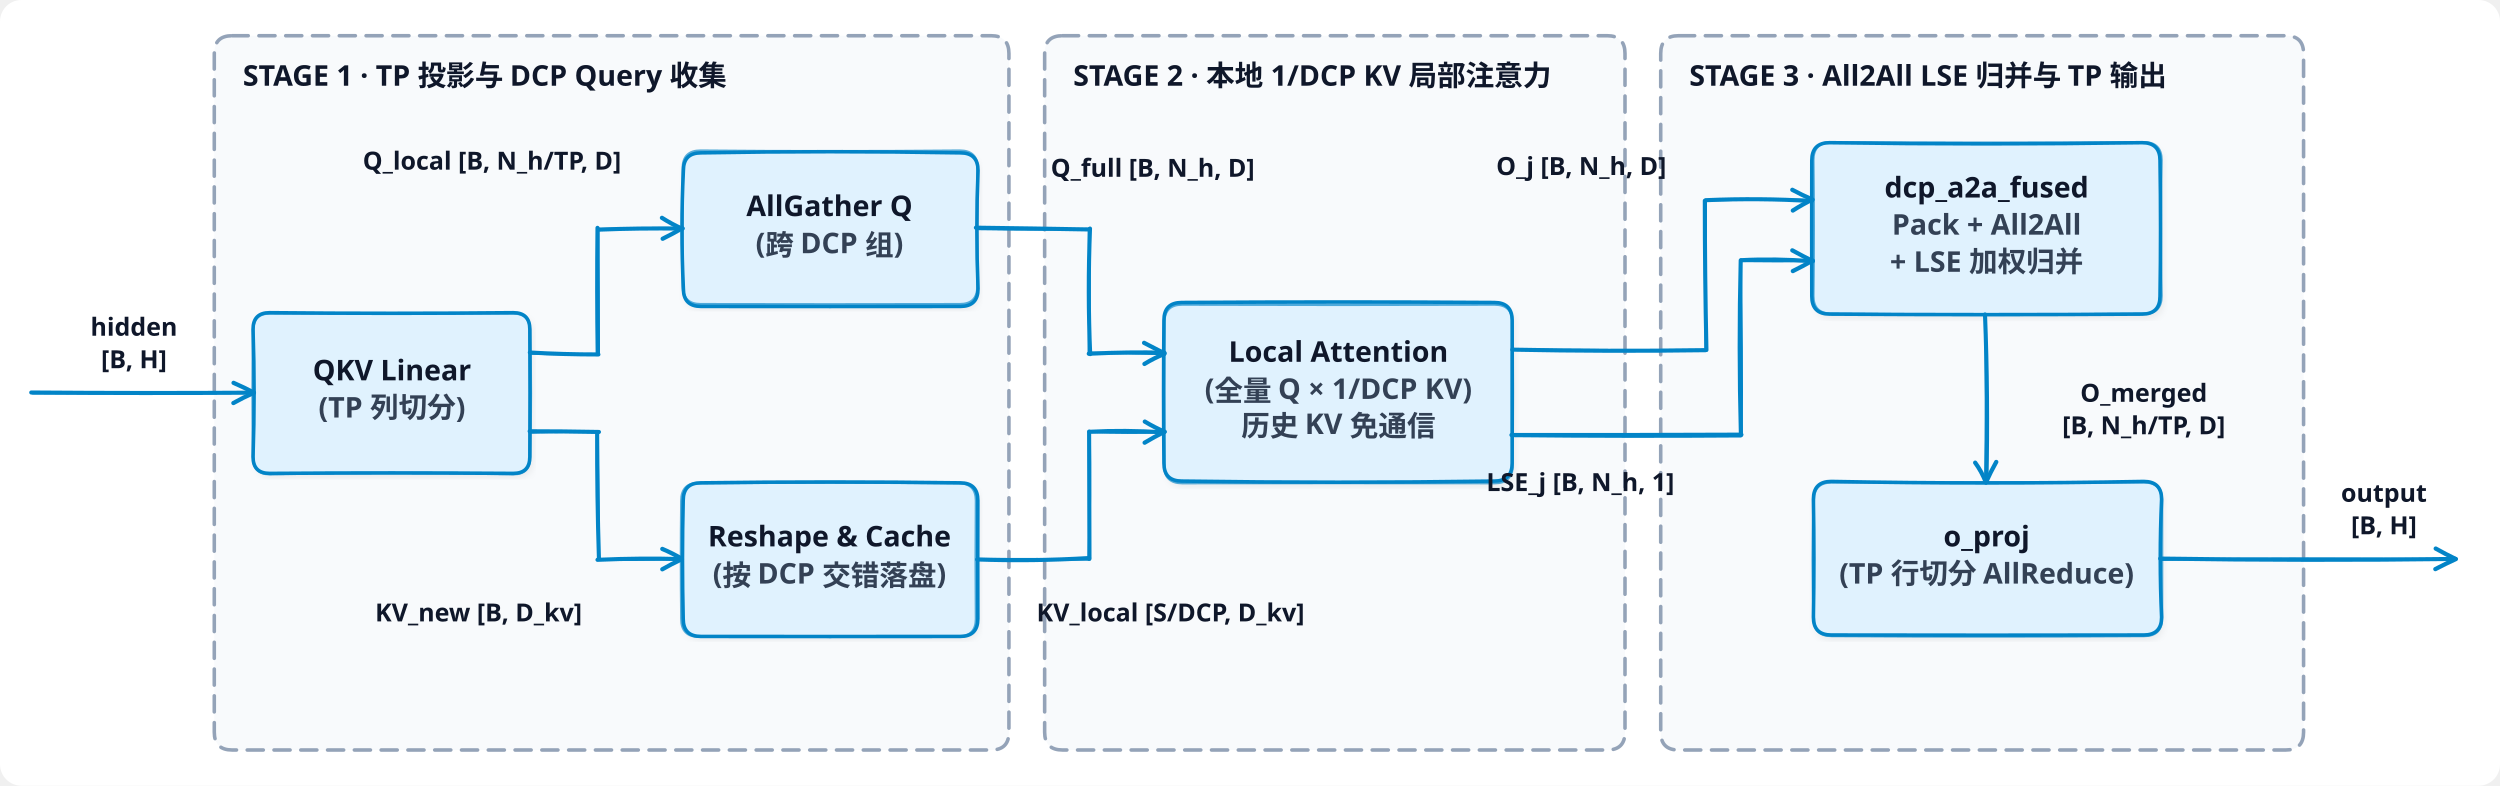
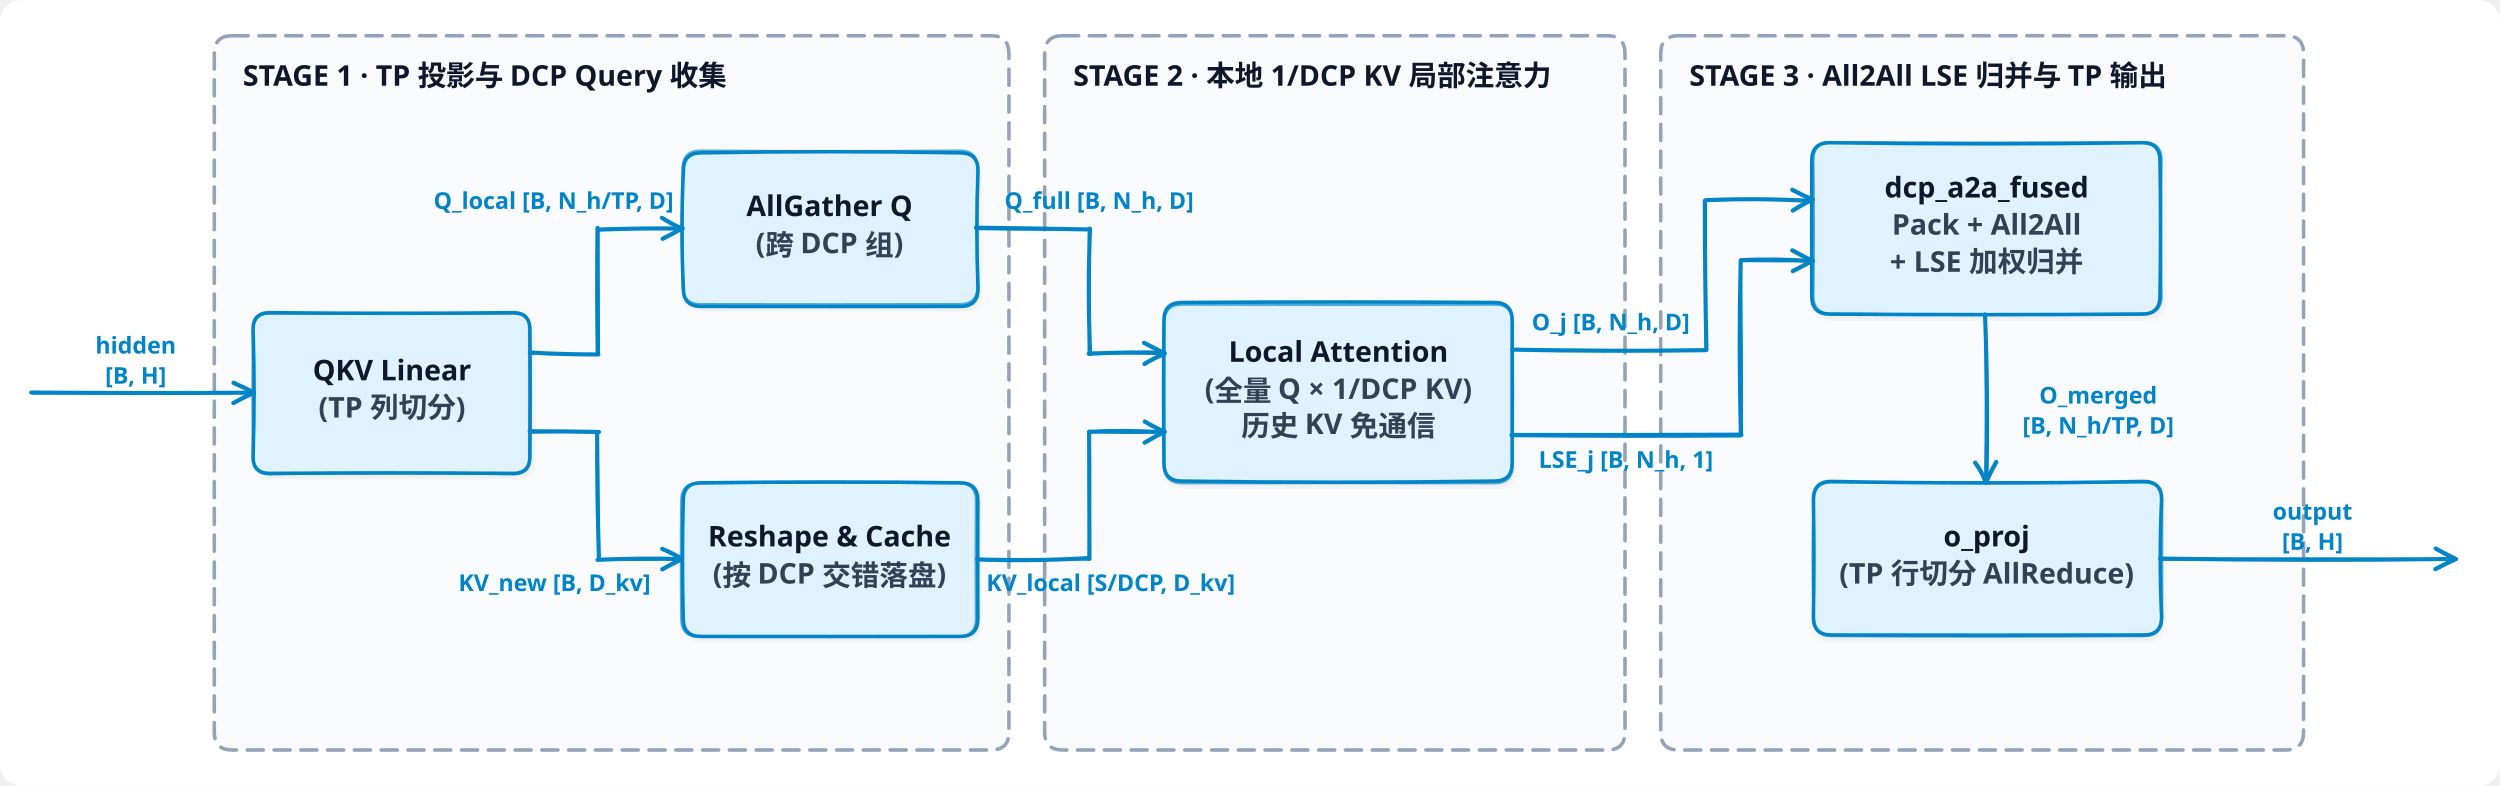
<svg xmlns="http://www.w3.org/2000/svg" viewBox="0 0 1400 440" width="1400" height="440" font-family="'Comic Sans MS', 'Segoe Print', 'Bradley Hand', 'Chalkboard SE', 'Microsoft YaHei', sans-serif">
  <defs>
    <filter id="paper-shadow" x="-2%" y="-2%" width="104%" height="106%">
      <feDropShadow dx="1.5" dy="2.5" stdDeviation="2" flood-color="#0f172a" flood-opacity="0.07" />
    </filter>
  </defs>
  <rect x="0" y="0" width="1400" height="440" fill="#ffffff" rx="12" />
  <path d="M 130.0 20 L 555.0 20 Q 565 20 565 30.0 L 565 410.0 Q 565 420 555.0 420 L 130.0 420 Q 120 420 120 410.0 L 120 30.0 Q 120 20 130.0 20 Z" fill="#f8fafc" stroke="none" />
  <path d="M 130.0 20 L 555.0 20 Q 565 20 565 30.0 L 565 410.0 Q 565 420 555.0 420 L 130.0 420 Q 120 420 120 410.0 L 120 30.0 Q 120 20 130.0 20 Z" fill="none" stroke="#94a3b8" stroke-width="2" stroke-linecap="round" stroke-linejoin="round" opacity="1" stroke-dasharray="9 6" />
  <path d="M 595.0 20 L 900.0 20 Q 910 20 910 30.0 L 910 410.0 Q 910 420 900.0 420 L 595.0 420 Q 585 420 585 410.0 L 585 30.0 Q 585 20 595.0 20 Z" fill="#f8fafc" stroke="none" />
  <path d="M 595.0 20 L 900.0 20 Q 910 20 910 30.0 L 910 410.0 Q 910 420 900.0 420 L 595.0 420 Q 585 420 585 410.0 L 585 30.0 Q 585 20 595.0 20 Z" fill="none" stroke="#94a3b8" stroke-width="2" stroke-linecap="round" stroke-linejoin="round" opacity="1" stroke-dasharray="9 6" />
  <path d="M 940.0 20 L 1280.0 20 Q 1290 20 1290 30.0 L 1290 410.0 Q 1290 420 1280.0 420 L 940.0 420 Q 930 420 930 410.0 L 930 30.0 Q 930 20 940.0 20 Z" fill="#f8fafc" stroke="none" />
  <path d="M 940.0 20 L 1280.0 20 Q 1290 20 1290 30.0 L 1290 410.0 Q 1290 420 1280.0 420 L 940.0 420 Q 930 420 930 410.0 L 930 30.0 Q 930 20 940.0 20 Z" fill="none" stroke="#94a3b8" stroke-width="2" stroke-linecap="round" stroke-linejoin="round" opacity="1" stroke-dasharray="9 6" />
  <path d="M 151.3 175 L 287.7 175 Q 297 175 297 184.3 L 297 255.7 Q 297 265 287.7 265 L 151.3 265 Q 142 265 142 255.7 L 142 184.3 Q 142 175 151.3 175 Z" fill="#e0f2fe" stroke="none" filter="url(#paper-shadow)" />
  <path d="M 151.0 175.1 Q 219.5 175.8 287.4 175.1 Q 296.7 175.1 296.7 184.4 Q 296.9 220.0 296.7 255.8 Q 296.7 265.1 287.4 265.1 Q 219.5 264.6 151.0 265.1 Q 141.7 265.1 141.7 255.8 Q 142.9 220.0 141.7 184.4 Q 141.7 175.1 151.0 175.1" fill="none" stroke="#0284c7" stroke-width="2" stroke-linecap="round" stroke-linejoin="round" opacity="1" />
  <path d="M 151.1 175.5 Q 219.5 175.4 287.5 175.5 Q 296.8 175.5 296.8 184.8 Q 297.7 220.0 296.8 256.2 Q 296.8 265.5 287.5 265.5 Q 219.5 264.1 151.1 265.5 Q 141.8 265.5 141.8 256.2 Q 141.2 220.0 141.8 184.8 Q 141.8 175.5 151.1 175.5" fill="none" stroke="#0284c7" stroke-width="1.5" stroke-linecap="round" stroke-linejoin="round" opacity="0.65" />
  <path d="M 391.9 85 L 537.1 85 Q 547 85 547 94.9 L 547 161.1 Q 547 171 537.1 171 L 391.9 171 Q 382 171 382 161.1 L 382 94.9 Q 382 85 391.9 85 Z" fill="#e0f2fe" stroke="none" filter="url(#paper-shadow)" />
  <path d="M 392.6 85.6 Q 464.5 84.3 537.8 85.6 Q 547.7 85.6 547.7 95.5 Q 546.4 128.0 547.7 161.7 Q 547.7 171.6 537.8 171.6 Q 464.5 171.7 392.6 171.6 Q 382.7 171.6 382.7 161.7 Q 381.1 128.0 382.7 95.5 Q 382.7 85.6 392.6 85.6" fill="none" stroke="#0284c7" stroke-width="2" stroke-linecap="round" stroke-linejoin="round" opacity="1" />
  <path d="M 392.3 84.4 Q 464.5 85.1 537.5 84.4 Q 547.4 84.4 547.4 94.3 Q 546.9 128.0 547.4 160.5 Q 547.4 170.4 537.5 170.4 Q 464.5 170.6 392.3 170.4 Q 382.4 170.4 382.4 160.5 Q 381.9 128.0 382.4 94.3 Q 382.4 84.4 392.3 84.4" fill="none" stroke="#0284c7" stroke-width="1.5" stroke-linecap="round" stroke-linejoin="round" opacity="0.65" />
  <path d="M 391.9 270 L 537.1 270 Q 547 270 547 279.9 L 547 346.1 Q 547 356 537.1 356 L 391.9 356 Q 382 356 382 346.1 L 382 279.9 Q 382 270 391.9 270 Z" fill="#e0f2fe" stroke="none" filter="url(#paper-shadow)" />
  <path d="M 392.5 270.4 Q 464.5 269.4 537.7 270.4 Q 547.6 270.4 547.6 280.3 Q 547.5 313.0 547.6 346.5 Q 547.6 356.4 537.7 356.4 Q 464.5 356.5 392.5 356.4 Q 382.6 356.4 382.6 346.5 Q 381.8 313.0 382.6 280.3 Q 382.6 270.4 392.5 270.4" fill="none" stroke="#0284c7" stroke-width="2" stroke-linecap="round" stroke-linejoin="round" opacity="1" />
  <path d="M 391.5 270.5 Q 464.5 270.0 536.7 270.5 Q 546.6 270.5 546.6 280.4 Q 546.3 313.0 546.6 346.6 Q 546.6 356.5 536.7 356.5 Q 464.5 356.6 391.5 356.5 Q 381.6 356.5 381.6 346.6 Q 381.2 313.0 381.6 280.4 Q 381.6 270.5 391.5 270.5" fill="none" stroke="#0284c7" stroke-width="1.5" stroke-linecap="round" stroke-linejoin="round" opacity="0.65" />
  <path d="M 662.0 170 L 837.0 170 Q 847 170 847 180.0 L 847 260.0 Q 847 270 837.0 270 L 662.0 270 Q 652 270 652 260.0 L 652 180.0 Q 652 170 662.0 170 Z" fill="#e0f2fe" stroke="none" filter="url(#paper-shadow)" />
  <path d="M 661.8 169.4 Q 749.5 168.8 836.8 169.4 Q 846.8 169.4 846.8 179.4 Q 847.0 220.0 846.8 259.4 Q 846.8 269.4 836.8 269.4 Q 749.5 270.7 661.8 269.4 Q 651.8 269.4 651.8 259.4 Q 651.4 220.0 651.8 179.4 Q 651.8 169.4 661.8 169.4" fill="none" stroke="#0284c7" stroke-width="2" stroke-linecap="round" stroke-linejoin="round" opacity="1" />
  <path d="M 662.0 170.5 Q 749.5 170.8 837.0 170.5 Q 847.0 170.5 847.0 180.5 Q 846.2 220.0 847.0 260.5 Q 847.0 270.5 837.0 270.5 Q 749.5 270.4 662.0 270.5 Q 652.0 270.5 652.0 260.5 Q 651.8 220.0 652.0 180.5 Q 652.0 170.5 662.0 170.5" fill="none" stroke="#0284c7" stroke-width="1.5" stroke-linecap="round" stroke-linejoin="round" opacity="0.65" />
  <path d="M 1025.0 80 L 1200.0 80 Q 1210 80 1210 90.0 L 1210 166.0 Q 1210 176 1200.0 176 L 1025.0 176 Q 1015 176 1015 166.0 L 1015 90.0 Q 1015 80 1025.0 80 Z" fill="#e0f2fe" stroke="none" filter="url(#paper-shadow)" />
  <path d="M 1024.6 79.9 Q 1112.5 81.2 1199.6 79.9 Q 1209.6 79.9 1209.6 89.9 Q 1210.2 128.0 1209.6 165.9 Q 1209.6 175.9 1199.6 175.9 Q 1112.5 176.5 1024.6 175.9 Q 1014.6 175.9 1014.6 165.9 Q 1014.5 128.0 1014.6 89.9 Q 1014.6 79.9 1024.6 79.9" fill="none" stroke="#0284c7" stroke-width="2" stroke-linecap="round" stroke-linejoin="round" opacity="1" />
  <path d="M 1025.4 79.7 Q 1112.5 80.2 1200.4 79.7 Q 1210.4 79.7 1210.4 89.7 Q 1209.6 128.0 1210.4 165.7 Q 1210.4 175.7 1200.4 175.7 Q 1112.5 176.9 1025.4 175.7 Q 1015.4 175.7 1015.4 165.7 Q 1015.9 128.0 1015.4 89.7 Q 1015.4 79.7 1025.4 79.7" fill="none" stroke="#0284c7" stroke-width="1.5" stroke-linecap="round" stroke-linejoin="round" opacity="0.65" />
  <path d="M 1025.0 270 L 1200.0 270 Q 1210 270 1210 280.0 L 1210 346.0 Q 1210 356 1200.0 356 L 1025.0 356 Q 1015 356 1015 346.0 L 1015 280.0 Q 1015 270 1025.0 270 Z" fill="#e0f2fe" stroke="none" filter="url(#paper-shadow)" />
  <path d="M 1025.5 269.6 Q 1112.5 271.3 1200.5 269.6 Q 1210.5 269.6 1210.5 279.6 Q 1209.0 313.0 1210.5 345.6 Q 1210.5 355.6 1200.5 355.6 Q 1112.5 355.8 1025.5 355.6 Q 1015.5 355.6 1015.5 345.6 Q 1016.1 313.0 1015.5 279.6 Q 1015.5 269.6 1025.5 269.6" fill="none" stroke="#0284c7" stroke-width="2" stroke-linecap="round" stroke-linejoin="round" opacity="1" />
  <path d="M 1025.7 270.1 Q 1112.5 270.1 1200.7 270.1 Q 1210.7 270.1 1210.7 280.1 Q 1210.7 313.0 1210.7 346.1 Q 1210.7 356.1 1200.7 356.1 Q 1112.5 356.7 1025.7 356.1 Q 1015.7 356.1 1015.7 346.1 Q 1014.6 313.0 1015.7 280.1 Q 1015.7 270.1 1025.7 270.1" fill="none" stroke="#0284c7" stroke-width="1.5" stroke-linecap="round" stroke-linejoin="round" opacity="0.65" />
  <path d="M 17.5 219.8 Q 80.5 220.3 141.6 219.9" fill="none" stroke="#0284c7" stroke-width="2.3" stroke-linecap="round" />
  <path d="M 18.2 220.2 Q 79.2 220.3 141.7 219.8" fill="none" stroke="#0284c7" stroke-width="1.4" stroke-linecap="round" />
  <path d="M 142.2 219.9 Q 136.8 217.0 130.8 214.4" fill="none" stroke="#0284c7" stroke-width="2.4" stroke-linecap="round" />
  <path d="M 142.1 220.0 Q 136.0 222.7 130.7 225.7" fill="none" stroke="#0284c7" stroke-width="2.4" stroke-linecap="round" />
  <path d="M 296.7 197.4 Q 315.6 198.5 335.1 198.5" fill="none" stroke="#0284c7" stroke-width="2.3" stroke-linecap="round" />
  <path d="M 297.0 197.9 Q 316.8 198.6 335.2 198.3" fill="none" stroke="#0284c7" stroke-width="1.4" stroke-linecap="round" />
  <path d="M 334.7 197.5 Q 334.2 163.0 334.6 127.6" fill="none" stroke="#0284c7" stroke-width="2.3" stroke-linecap="round" />
  <path d="M 335.3 198.1 Q 335.3 163.7 335.0 127.8" fill="none" stroke="#0284c7" stroke-width="1.4" stroke-linecap="round" />
  <path d="M 335.5 128.6 Q 357.1 127.7 382.3 128.0" fill="none" stroke="#0284c7" stroke-width="2.3" stroke-linecap="round" />
  <path d="M 335.2 128.3 Q 357.9 127.7 381.9 127.8" fill="none" stroke="#0284c7" stroke-width="1.4" stroke-linecap="round" />
  <path d="M 381.8 128.0 Q 376.2 125.5 370.7 122.0" fill="none" stroke="#0284c7" stroke-width="2.4" stroke-linecap="round" />
  <path d="M 382.1 127.8 Q 376.4 131.1 371.1 133.7" fill="none" stroke="#0284c7" stroke-width="2.4" stroke-linecap="round" />
  <path d="M 296.6 241.5 Q 314.9 241.5 335.4 241.9" fill="none" stroke="#0284c7" stroke-width="2.3" stroke-linecap="round" />
  <path d="M 296.7 242.2 Q 316.3 241.6 335.3 241.9" fill="none" stroke="#0284c7" stroke-width="1.4" stroke-linecap="round" />
  <path d="M 334.4 242.4 Q 334.3 277.6 335.4 312.8" fill="none" stroke="#0284c7" stroke-width="2.3" stroke-linecap="round" />
  <path d="M 334.7 241.9 Q 335.1 276.8 335.3 313.2" fill="none" stroke="#0284c7" stroke-width="1.4" stroke-linecap="round" />
  <path d="M 334.6 313.5 Q 359.0 312.4 381.8 313.1" fill="none" stroke="#0284c7" stroke-width="2.3" stroke-linecap="round" />
  <path d="M 334.6 313.4 Q 358.8 313.6 381.8 313.0" fill="none" stroke="#0284c7" stroke-width="1.4" stroke-linecap="round" />
  <path d="M 381.8 312.9 Q 376.6 309.8 370.9 307.4" fill="none" stroke="#0284c7" stroke-width="2.4" stroke-linecap="round" />
  <path d="M 381.9 313.1 Q 375.9 315.9 370.9 318.8" fill="none" stroke="#0284c7" stroke-width="2.4" stroke-linecap="round" />
  <path d="M 546.5 127.5 Q 577.9 127.9 610.2 128.5" fill="none" stroke="#0284c7" stroke-width="2.3" stroke-linecap="round" />
  <path d="M 546.9 128.2 Q 578.6 128.7 610.3 128.3" fill="none" stroke="#0284c7" stroke-width="1.4" stroke-linecap="round" />
  <path d="M 610.4 128.0 Q 609.0 163.8 610.5 198.3" fill="none" stroke="#0284c7" stroke-width="2.3" stroke-linecap="round" />
  <path d="M 609.8 128.1 Q 610.5 163.7 609.7 198.2" fill="none" stroke="#0284c7" stroke-width="1.4" stroke-linecap="round" />
  <path d="M 609.7 198.1 Q 632.3 197.0 652.1 197.5" fill="none" stroke="#0284c7" stroke-width="2.3" stroke-linecap="round" />
  <path d="M 609.8 197.6 Q 630.2 197.6 651.9 198.2" fill="none" stroke="#0284c7" stroke-width="1.4" stroke-linecap="round" />
  <path d="M 652.1 197.9 Q 646.5 195.0 640.7 192.0" fill="none" stroke="#0284c7" stroke-width="2.4" stroke-linecap="round" />
  <path d="M 652.0 198.2 Q 646.3 200.5 640.9 203.8" fill="none" stroke="#0284c7" stroke-width="2.4" stroke-linecap="round" />
  <path d="M 547.2 313.3 Q 578.2 314.4 609.9 312.5" fill="none" stroke="#0284c7" stroke-width="2.3" stroke-linecap="round" />
  <path d="M 547.3 313.1 Q 578.2 313.1 610.2 313.3" fill="none" stroke="#0284c7" stroke-width="1.4" stroke-linecap="round" />
  <path d="M 610.1 312.9 Q 610.0 277.3 609.9 241.7" fill="none" stroke="#0284c7" stroke-width="2.3" stroke-linecap="round" />
  <path d="M 609.7 313.3 Q 610.7 277.7 610.2 242.0" fill="none" stroke="#0284c7" stroke-width="1.4" stroke-linecap="round" />
  <path d="M 610.1 241.8 Q 629.7 240.7 651.5 242.1" fill="none" stroke="#0284c7" stroke-width="2.3" stroke-linecap="round" />
  <path d="M 610.1 241.9 Q 631.5 242.7 651.9 242.0" fill="none" stroke="#0284c7" stroke-width="1.4" stroke-linecap="round" />
  <path d="M 652.2 241.8 Q 646.8 239.5 641.1 236.1" fill="none" stroke="#0284c7" stroke-width="2.4" stroke-linecap="round" />
  <path d="M 652.1 241.8 Q 646.3 244.7 641.0 247.9" fill="none" stroke="#0284c7" stroke-width="2.4" stroke-linecap="round" />
  <path d="M 846.9 195.8 Q 900.7 196.9 955.1 196.1" fill="none" stroke="#0284c7" stroke-width="2.3" stroke-linecap="round" />
  <path d="M 846.9 195.7 Q 901.1 196.4 954.7 196.0" fill="none" stroke="#0284c7" stroke-width="1.4" stroke-linecap="round" />
  <path d="M 955.6 196.0 Q 954.7 154.3 954.7 112.4" fill="none" stroke="#0284c7" stroke-width="2.3" stroke-linecap="round" />
  <path d="M 955.2 196.2 Q 955.1 153.9 955.2 112.2" fill="none" stroke="#0284c7" stroke-width="1.4" stroke-linecap="round" />
  <path d="M 955.3 112.1 Q 985.5 110.8 1014.6 112.6" fill="none" stroke="#0284c7" stroke-width="2.3" stroke-linecap="round" />
  <path d="M 955.3 112.2 Q 985.2 111.3 1015.0 112.1" fill="none" stroke="#0284c7" stroke-width="1.4" stroke-linecap="round" />
  <path d="M 1015.0 111.8 Q 1008.9 109.1 1003.7 106.3" fill="none" stroke="#0284c7" stroke-width="2.4" stroke-linecap="round" />
  <path d="M 1014.8 111.8 Q 1009.5 114.4 1004.0 117.9" fill="none" stroke="#0284c7" stroke-width="2.4" stroke-linecap="round" />
  <path d="M 846.4 243.6 Q 910.6 243.7 975.2 243.4" fill="none" stroke="#0284c7" stroke-width="2.3" stroke-linecap="round" />
  <path d="M 846.9 244.1 Q 911.6 244.8 974.9 244.3" fill="none" stroke="#0284c7" stroke-width="1.4" stroke-linecap="round" />
  <path d="M 974.9 243.5 Q 973.6 194.5 974.8 145.8" fill="none" stroke="#0284c7" stroke-width="2.3" stroke-linecap="round" />
  <path d="M 975.3 243.9 Q 975.6 194.8 974.8 146.2" fill="none" stroke="#0284c7" stroke-width="1.4" stroke-linecap="round" />
  <path d="M 975.1 145.7 Q 994.1 144.7 1015.2 146.3" fill="none" stroke="#0284c7" stroke-width="2.3" stroke-linecap="round" />
  <path d="M 975.2 146.1 Q 995.7 146.4 1015.3 146.1" fill="none" stroke="#0284c7" stroke-width="1.4" stroke-linecap="round" />
  <path d="M 1014.9 146.1 Q 1009.7 143.5 1003.7 140.2" fill="none" stroke="#0284c7" stroke-width="2.4" stroke-linecap="round" />
  <path d="M 1015.1 145.9 Q 1009.1 149.3 1004.0 151.8" fill="none" stroke="#0284c7" stroke-width="2.4" stroke-linecap="round" />
  <path d="M 1111.6 176.1 Q 1113.4 221.9 1112.4 270.0" fill="none" stroke="#0284c7" stroke-width="2.3" stroke-linecap="round" />
  <path d="M 1111.8 176.3 Q 1112.5 223.1 1111.8 269.8" fill="none" stroke="#0284c7" stroke-width="1.4" stroke-linecap="round" />
  <path d="M 1112.1 270.2 Q 1114.8 264.2 1117.9 258.7" fill="none" stroke="#0284c7" stroke-width="2.4" stroke-linecap="round" />
  <path d="M 1112.1 270.1 Q 1109.7 264.0 1106.1 259.1" fill="none" stroke="#0284c7" stroke-width="2.4" stroke-linecap="round" />
  <path d="M 1209.7 312.8 Q 1293.3 314.1 1375.1 313.0" fill="none" stroke="#0284c7" stroke-width="2.3" stroke-linecap="round" />
  <path d="M 1209.7 313.4 Q 1291.7 312.3 1375.2 313.3" fill="none" stroke="#0284c7" stroke-width="1.4" stroke-linecap="round" />
  <path d="M 1375.1 313.0 Q 1369.7 310.4 1364.0 307.2" fill="none" stroke="#0284c7" stroke-width="2.4" stroke-linecap="round" />
  <path d="M 1375.2 313.1 Q 1369.5 315.7 1363.8 318.7" fill="none" stroke="#0284c7" stroke-width="2.4" stroke-linecap="round" />
  <text x="136.0" y="48.0" font-size="16" font-weight="700" fill="#0f172a" text-anchor="start">STAGE 1 · TP 投影与 DCP Query 收集</text>
  <text x="601.0" y="48.0" font-size="16" font-weight="700" fill="#0f172a" text-anchor="start">STAGE 2 · 本地 1/DCP KV 局部注意力</text>
  <text x="946.0" y="48.0" font-size="16" font-weight="700" fill="#0f172a" text-anchor="start">STAGE 3 · All2All LSE 归并与 TP 输出</text>
  <text x="219.5" y="213.0" font-size="16" font-weight="700" fill="#0f172a" text-anchor="middle">QKV Linear</text>
  <text x="219.5" y="233.8" font-size="16" font-weight="600" fill="#334155" text-anchor="middle">(TP 列切分)</text>
  <text x="464.5" y="121.0" font-size="16" font-weight="700" fill="#0f172a" text-anchor="middle">AllGather Q</text>
  <text x="464.5" y="141.8" font-size="16" font-weight="600" fill="#334155" text-anchor="middle">(跨 DCP 组)</text>
  <text x="464.5" y="306.0" font-size="16" font-weight="700" fill="#0f172a" text-anchor="middle">Reshape &amp; Cache</text>
  <text x="464.5" y="326.8" font-size="16" font-weight="600" fill="#334155" text-anchor="middle">(按 DCP 交错落盘)</text>
  <text x="749.5" y="202.6" font-size="16" font-weight="700" fill="#0f172a" text-anchor="middle">Local Attention</text>
  <text x="749.5" y="223.4" font-size="16" font-weight="600" fill="#334155" text-anchor="middle">(全量 Q × 1/DCP KV)</text>
  <text x="749.5" y="244.2" font-size="16" font-weight="600" fill="#334155" text-anchor="middle">历史 KV 免通信</text>
  <text x="1112.5" y="110.6" font-size="16" font-weight="700" fill="#0f172a" text-anchor="middle">dcp_a2a_fused</text>
  <text x="1112.5" y="131.4" font-size="16" font-weight="600" fill="#334155" text-anchor="middle">Pack + All2All</text>
  <text x="1112.5" y="152.2" font-size="16" font-weight="600" fill="#334155" text-anchor="middle">+ LSE 加权归并</text>
  <text x="1112.5" y="306.0" font-size="16" font-weight="700" fill="#0f172a" text-anchor="middle">o_proj</text>
  <text x="1112.5" y="326.8" font-size="16" font-weight="600" fill="#334155" text-anchor="middle">(TP 行切分 AllReduce)</text>
-   <text x="75.0" y="188.0" font-size="14" font-weight="600" fill="#0f172a" text-anchor="middle">hidden</text>
-   <text x="75.0" y="206.2" font-size="14" font-weight="600" fill="#0f172a" text-anchor="middle">[B, H]</text>
-   <text x="275.5" y="95.0" font-size="14" font-weight="600" fill="#0f172a" text-anchor="middle">Q_local [B, N_h/TP, D]</text>
-   <text x="268.0" y="348.0" font-size="14" font-weight="600" fill="#0f172a" text-anchor="middle">KV_new [B, D_kv]</text>
-   <text x="645.5" y="99.0" font-size="14" font-weight="600" fill="#0f172a" text-anchor="middle">Q_full [B, N_h, D]</text>
-   <text x="655.5" y="348.0" font-size="14" font-weight="600" fill="#0f172a" text-anchor="middle">KV_local [S/DCP, D_kv]</text>
-   <text x="885.5" y="98.0" font-size="14" font-weight="600" fill="#0f172a" text-anchor="middle">O_j [B, N_h, D]</text>
-   <text x="885.0" y="275.0" font-size="14" font-weight="600" fill="#0f172a" text-anchor="middle">LSE_j [B, N_h, 1]</text>
-   <text x="1200.5" y="225.0" font-size="14" font-weight="600" fill="#0f172a" text-anchor="middle">O_merged</text>
-   <text x="1200.5" y="243.2" font-size="14" font-weight="600" fill="#0f172a" text-anchor="middle">[B, N_h/TP, D]</text>
-   <text x="1335.0" y="281.0" font-size="14" font-weight="600" fill="#0f172a" text-anchor="middle">output</text>
-   <text x="1335.0" y="299.2" font-size="14" font-weight="600" fill="#0f172a" text-anchor="middle">[B, H]</text>
+   <text x="76.0" y="198.0" font-size="13" font-weight="600" fill="#0284c7" text-anchor="middle">hidden</text>
+   <text x="76.0" y="214.9" font-size="13" font-weight="600" fill="#0284c7" text-anchor="middle">[B, H]</text>
+   <text x="310.0" y="117.0" font-size="13" font-weight="600" fill="#0284c7" text-anchor="middle">Q_local [B, N_h/TP, D]</text>
+   <text x="310.5" y="331.0" font-size="13" font-weight="600" fill="#0284c7" text-anchor="middle">KV_new [B, D_kv]</text>
+   <text x="615.5" y="117.0" font-size="13" font-weight="600" fill="#0284c7" text-anchor="middle">Q_full [B, N_h, D]</text>
+   <text x="622.0" y="331.0" font-size="13" font-weight="600" fill="#0284c7" text-anchor="middle">KV_local [S/DCP, D_kv]</text>
+   <text x="902.0" y="185.0" font-size="13" font-weight="600" fill="#0284c7" text-anchor="middle">O_j [B, N_h, D]</text>
+   <text x="910.5" y="262.0" font-size="13" font-weight="600" fill="#0284c7" text-anchor="middle">LSE_j [B, N_h, 1]</text>
+   <text x="1175.0" y="226.0" font-size="13" font-weight="600" fill="#0284c7" text-anchor="middle">O_merged</text>
+   <text x="1175.0" y="242.9" font-size="13" font-weight="600" fill="#0284c7" text-anchor="middle">[B, N_h/TP, D]</text>
+   <text x="1295.0" y="291.0" font-size="13" font-weight="600" fill="#0284c7" text-anchor="middle">output</text>
+   <text x="1295.0" y="307.9" font-size="13" font-weight="600" fill="#0284c7" text-anchor="middle">[B, H]</text>
</svg>
